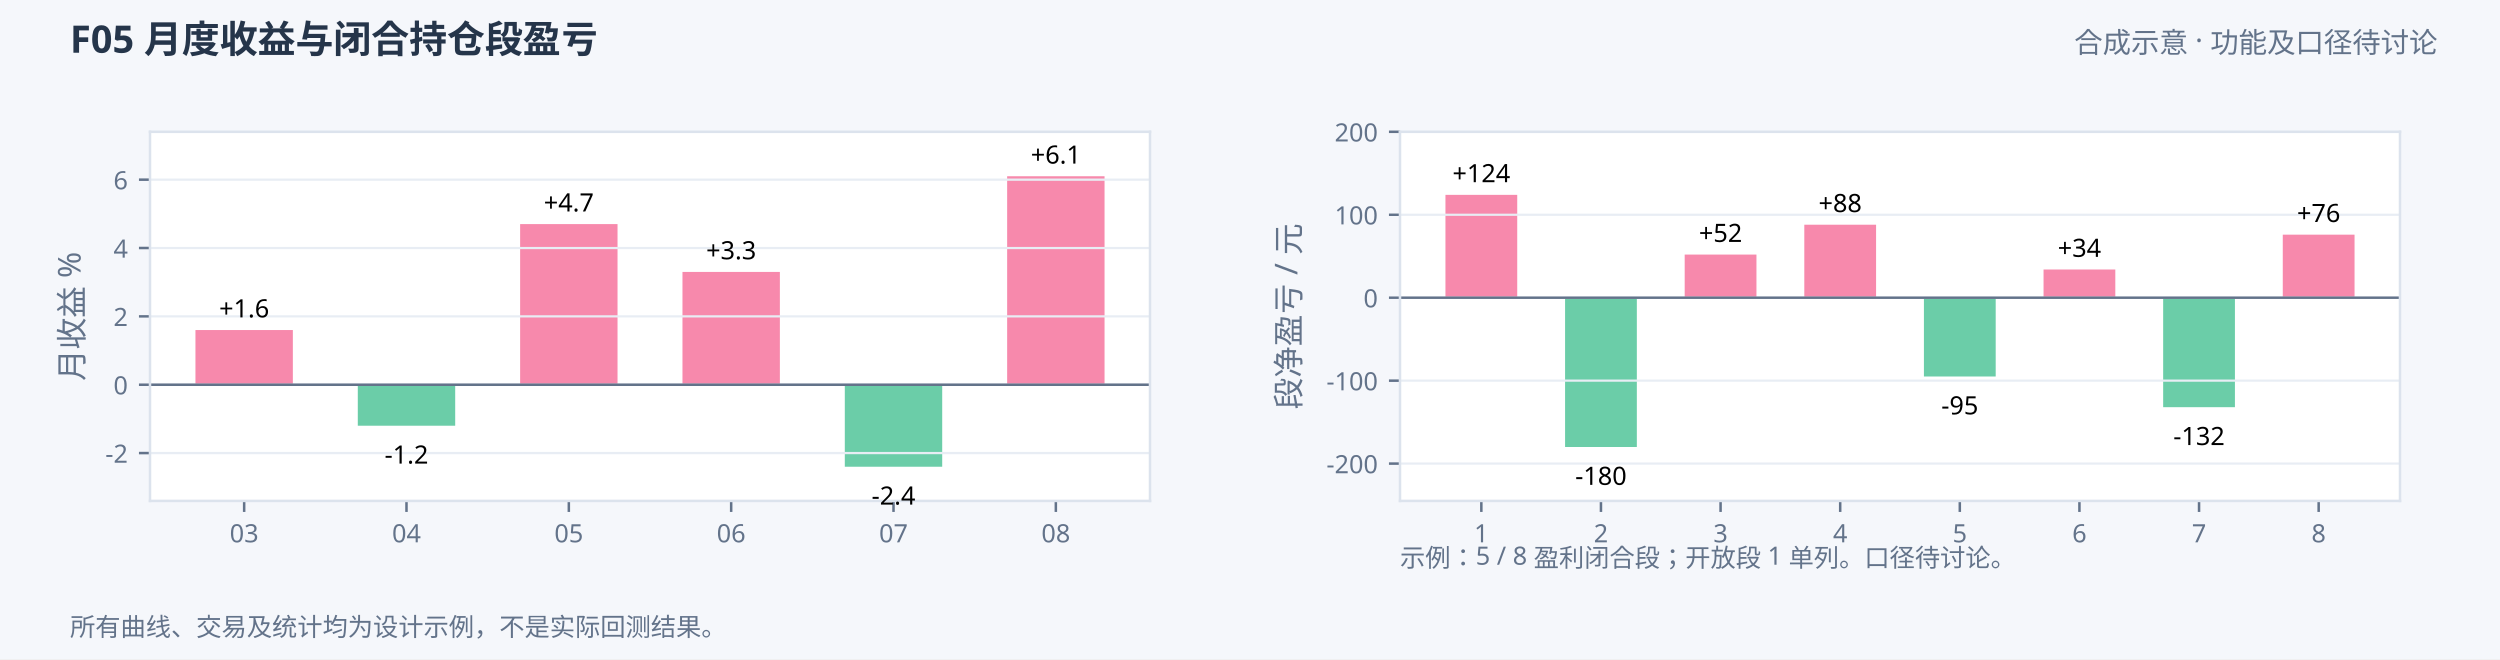
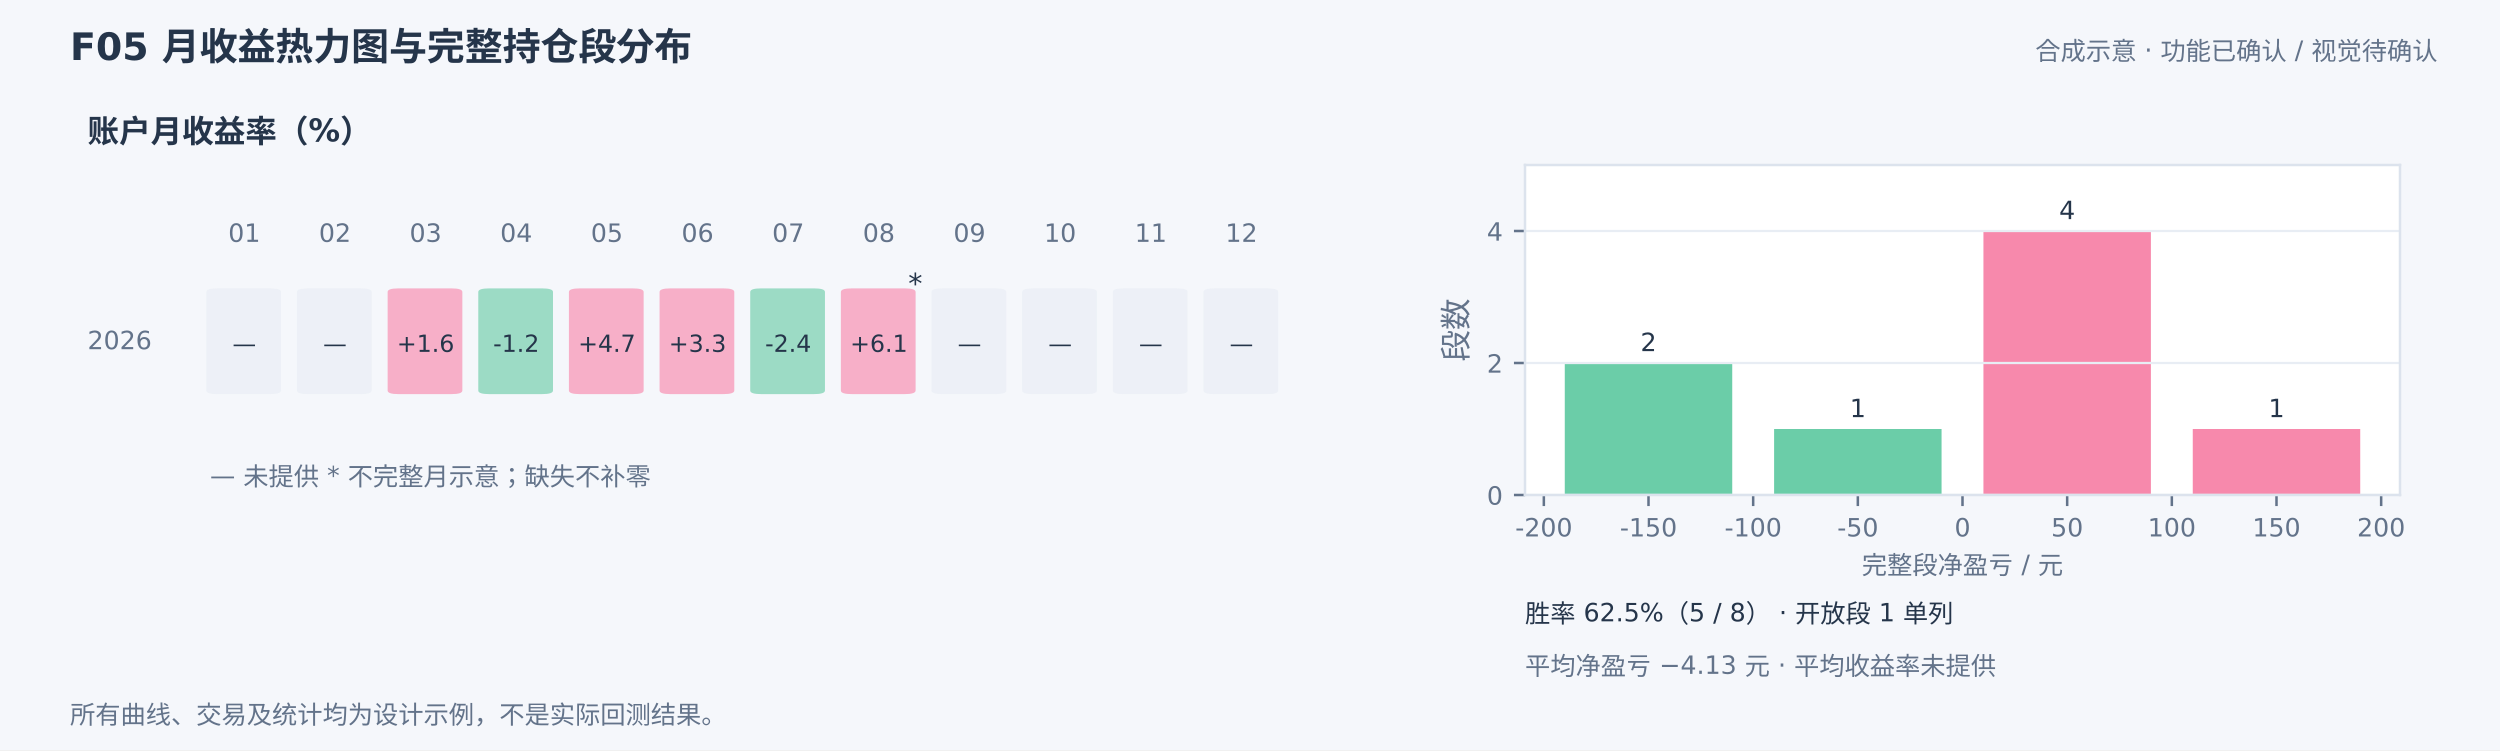
- <svg xmlns="http://www.w3.org/2000/svg" xmlns:xlink="http://www.w3.org/1999/xlink" width="792pt" height="208.8pt" viewBox="0 0 792 208.8" version="1.1">
+ <svg xmlns="http://www.w3.org/2000/svg" xmlns:xlink="http://www.w3.org/1999/xlink" width="792pt" height="237.6pt" viewBox="0 0 792 237.6" version="1.1">
  <defs>
    <style type="text/css">*{stroke-linejoin: round; stroke-linecap: butt}</style>
  </defs>
  <g id="figure_1">
    <g id="patch_1">
-       <path d="M 0 208.8 L 792 208.8 L 792 0 L 0 0 z " style="fill: #f5f7fb" />
+       <path d="M 0 237.6 L 792 237.6 L 792 0 L 0 0 z " style="fill: #f5f7fb" />
    </g>
    <g id="axes_1">
      <g id="patch_2">
-         <path d="M 47.52 158.688 L 364.32 158.688 L 364.32 41.76 L 47.52 41.76 z " style="fill: #ffffff" />
+         <path d="M 68.856 124.856 L 85.544 124.856 Q 89.037 124.856 89.037 123.723 L 89.037 92.493 Q 89.037 91.36 85.544 91.36 L 68.856 91.36 Q 65.364 91.36 65.364 92.493 L 65.364 123.723 Q 65.364 124.856 68.856 124.856 z " clip-path="url(#p4420b38d52)" style="fill: #e8edf4; opacity: 0.65" />
      </g>
      <g id="patch_3">
-         <path d="M 61.92 121.877 L 92.777 121.877 L 92.777 104.555 L 61.92 104.555 z " clip-path="url(#p25fe2ddda4)" style="fill: #f789ac" />
+         <path d="M 97.574 124.856 L 114.262 124.856 Q 117.755 124.856 117.755 123.723 L 117.755 92.493 Q 117.755 91.36 114.262 91.36 L 97.574 91.36 Q 94.082 91.36 94.082 92.493 L 94.082 123.723 Q 94.082 124.856 97.574 124.856 z " clip-path="url(#p4420b38d52)" style="fill: #e8edf4; opacity: 0.65" />
      </g>
      <g id="patch_4">
-         <path d="M 113.349 121.877 L 144.206 121.877 L 144.206 134.869 L 113.349 134.869 z " clip-path="url(#p25fe2ddda4)" style="fill: #6bcda8" />
+         <path d="M 126.292 124.856 L 142.98 124.856 Q 146.472 124.856 146.472 123.723 L 146.472 92.493 Q 146.472 91.36 142.98 91.36 L 126.292 91.36 Q 122.8 91.36 122.8 92.493 L 122.8 123.723 Q 122.8 124.856 126.292 124.856 z " clip-path="url(#p4420b38d52)" style="fill: #f789ac; opacity: 0.65" />
      </g>
      <g id="patch_5">
-         <path d="M 164.777 121.877 L 195.634 121.877 L 195.634 70.992 L 164.777 70.992 z " clip-path="url(#p25fe2ddda4)" style="fill: #f789ac" />
+         <path d="M 155.01 124.856 L 171.698 124.856 Q 175.19 124.856 175.19 123.723 L 175.19 92.493 Q 175.19 91.36 171.698 91.36 L 155.01 91.36 Q 151.518 91.36 151.518 92.493 L 151.518 123.723 Q 151.518 124.856 155.01 124.856 z " clip-path="url(#p4420b38d52)" style="fill: #6bcda8; opacity: 0.65" />
      </g>
      <g id="patch_6">
-         <path d="M 216.206 121.877 L 247.063 121.877 L 247.063 86.149 L 216.206 86.149 z " clip-path="url(#p25fe2ddda4)" style="fill: #f789ac" />
+         <path d="M 183.728 124.856 L 200.416 124.856 Q 203.908 124.856 203.908 123.723 L 203.908 92.493 Q 203.908 91.36 200.416 91.36 L 183.728 91.36 Q 180.235 91.36 180.235 92.493 L 180.235 123.723 Q 180.235 124.856 183.728 124.856 z " clip-path="url(#p4420b38d52)" style="fill: #f789ac; opacity: 0.65" />
      </g>
      <g id="patch_7">
-         <path d="M 267.634 121.877 L 298.491 121.877 L 298.491 147.861 L 267.634 147.861 z " clip-path="url(#p25fe2ddda4)" style="fill: #6bcda8" />
+         <path d="M 212.446 124.856 L 229.134 124.856 Q 232.626 124.856 232.626 123.723 L 232.626 92.493 Q 232.626 91.36 229.134 91.36 L 212.446 91.36 Q 208.953 91.36 208.953 92.493 L 208.953 123.723 Q 208.953 124.856 212.446 124.856 z " clip-path="url(#p4420b38d52)" style="fill: #f789ac; opacity: 0.65" />
      </g>
      <g id="patch_8">
-         <path d="M 319.063 121.877 L 349.92 121.877 L 349.92 55.835 L 319.063 55.835 z " clip-path="url(#p25fe2ddda4)" style="fill: #f789ac" />
+         <path d="M 241.164 124.856 L 257.851 124.856 Q 261.344 124.856 261.344 123.723 L 261.344 92.493 Q 261.344 91.36 257.851 91.36 L 241.164 91.36 Q 237.671 91.36 237.671 92.493 L 237.671 123.723 Q 237.671 124.856 241.164 124.856 z " clip-path="url(#p4420b38d52)" style="fill: #6bcda8; opacity: 0.65" />
+       </g>
+       <g id="patch_9">
+         <path d="M 269.882 124.856 L 286.569 124.856 Q 290.062 124.856 290.062 123.723 L 290.062 92.493 Q 290.062 91.36 286.569 91.36 L 269.882 91.36 Q 266.389 91.36 266.389 92.493 L 266.389 123.723 Q 266.389 124.856 269.882 124.856 z " clip-path="url(#p4420b38d52)" style="fill: #f789ac; opacity: 0.65" />
+       </g>
+       <g id="patch_10">
+         <path d="M 298.6 124.856 L 315.287 124.856 Q 318.78 124.856 318.78 123.723 L 318.78 92.493 Q 318.78 91.36 315.287 91.36 L 298.6 91.36 Q 295.107 91.36 295.107 92.493 L 295.107 123.723 Q 295.107 124.856 298.6 124.856 z " clip-path="url(#p4420b38d52)" style="fill: #e8edf4; opacity: 0.65" />
+       </g>
+       <g id="patch_11">
+         <path d="M 327.318 124.856 L 344.005 124.856 Q 347.498 124.856 347.498 123.723 L 347.498 92.493 Q 347.498 91.36 344.005 91.36 L 327.318 91.36 Q 323.825 91.36 323.825 92.493 L 323.825 123.723 Q 323.825 124.856 327.318 124.856 z " clip-path="url(#p4420b38d52)" style="fill: #e8edf4; opacity: 0.65" />
+       </g>
+       <g id="patch_12">
+         <path d="M 356.036 124.856 L 372.723 124.856 Q 376.216 124.856 376.216 123.723 L 376.216 92.493 Q 376.216 91.36 372.723 91.36 L 356.036 91.36 Q 352.543 91.36 352.543 92.493 L 352.543 123.723 Q 352.543 124.856 356.036 124.856 z " clip-path="url(#p4420b38d52)" style="fill: #e8edf4; opacity: 0.65" />
+       </g>
+       <g id="patch_13">
+         <path d="M 384.754 124.856 L 401.441 124.856 Q 404.934 124.856 404.934 123.723 L 404.934 92.493 Q 404.934 91.36 401.441 91.36 L 384.754 91.36 Q 381.261 91.36 381.261 92.493 L 381.261 123.723 Q 381.261 124.856 384.754 124.856 z " clip-path="url(#p4420b38d52)" style="fill: #e8edf4; opacity: 0.65" />
+       </g>
+       <g id="text_1">
+         <text style="fill: #25354a; font: 700 10px 'Hiragino Sans GB', 'DejaVu Sans'; text-anchor: start" x="27.72" y="45.144" transform="rotate(-0 27.72 45.144)">账户月收益率（%）</text>
+       </g>
+       <g id="text_2">
+         <text style="fill: #63738a; font: 8px 'Hiragino Sans GB', 'DejaVu Sans'; text-anchor: start" x="27.72" y="110.627" transform="rotate(-0 27.72 110.6266)">2026</text>
+       </g>
+       <g id="text_3">
+         <text style="fill: #63738a; font: 8px 'Hiragino Sans GB', 'DejaVu Sans'; text-anchor: middle" x="77.394" y="76.626" transform="rotate(-0 77.39424 76.626)">01</text>
+       </g>
+       <g id="text_4">
+         <text style="fill: #25354a; font: 7.5px 'Hiragino Sans GB', 'DejaVu Sans'; text-anchor: middle" x="77.394" y="111.474" transform="rotate(-0 77.39424 111.4743)">—</text>
+       </g>
+       <g id="text_5">
+         <text style="fill: #63738a; font: 8px 'Hiragino Sans GB', 'DejaVu Sans'; text-anchor: middle" x="106.112" y="76.626" transform="rotate(-0 106.1122 76.626)">02</text>
+       </g>
+       <g id="text_6">
+         <text style="fill: #25354a; font: 7.5px 'Hiragino Sans GB', 'DejaVu Sans'; text-anchor: middle" x="106.112" y="111.474" transform="rotate(-0 106.1122 111.4743)">—</text>
+       </g>
+       <g id="text_7">
+         <text style="fill: #63738a; font: 8px 'Hiragino Sans GB', 'DejaVu Sans'; text-anchor: middle" x="134.83" y="76.626" transform="rotate(-0 134.8301 76.626)">03</text>
+       </g>
+       <g id="text_8">
+         <text style="fill: #25354a; font: 7.5px 'Hiragino Sans GB', 'DejaVu Sans'; text-anchor: middle" x="134.83" y="111.474" transform="rotate(-0 134.8301 111.4743)">+1.6</text>
+       </g>
+       <g id="text_9">
+         <text style="fill: #63738a; font: 8px 'Hiragino Sans GB', 'DejaVu Sans'; text-anchor: middle" x="163.548" y="76.626" transform="rotate(-0 163.548 76.626)">04</text>
+       </g>
+       <g id="text_10">
+         <text style="fill: #25354a; font: 7.5px 'Hiragino Sans GB', 'DejaVu Sans'; text-anchor: middle" x="163.548" y="111.474" transform="rotate(-0 163.548 111.4743)">-1.2</text>
+       </g>
+       <g id="text_11">
+         <text style="fill: #63738a; font: 8px 'Hiragino Sans GB', 'DejaVu Sans'; text-anchor: middle" x="192.266" y="76.626" transform="rotate(-0 192.2659 76.626)">05</text>
+       </g>
+       <g id="text_12">
+         <text style="fill: #25354a; font: 7.5px 'Hiragino Sans GB', 'DejaVu Sans'; text-anchor: middle" x="192.266" y="111.474" transform="rotate(-0 192.2659 111.4743)">+4.7</text>
+       </g>
+       <g id="text_13">
+         <text style="fill: #63738a; font: 8px 'Hiragino Sans GB', 'DejaVu Sans'; text-anchor: middle" x="220.984" y="76.626" transform="rotate(-0 220.9838 76.626)">06</text>
+       </g>
+       <g id="text_14">
+         <text style="fill: #25354a; font: 7.5px 'Hiragino Sans GB', 'DejaVu Sans'; text-anchor: middle" x="220.984" y="111.474" transform="rotate(-0 220.9838 111.4743)">+3.3</text>
+       </g>
+       <g id="text_15">
+         <text style="fill: #63738a; font: 8px 'Hiragino Sans GB', 'DejaVu Sans'; text-anchor: middle" x="249.702" y="76.626" transform="rotate(-0 249.7018 76.626)">07</text>
+       </g>
+       <g id="text_16">
+         <text style="fill: #25354a; font: 7.5px 'Hiragino Sans GB', 'DejaVu Sans'; text-anchor: middle" x="249.702" y="111.474" transform="rotate(-0 249.7018 111.4743)">-2.4</text>
+       </g>
+       <g id="text_17">
+         <text style="fill: #63738a; font: 8px 'Hiragino Sans GB', 'DejaVu Sans'; text-anchor: middle" x="278.42" y="76.626" transform="rotate(-0 278.4197 76.626)">08</text>
+       </g>
+       <g id="text_18">
+         <text style="fill: #25354a; font: 7.5px 'Hiragino Sans GB', 'DejaVu Sans'; text-anchor: middle" x="278.42" y="111.474" transform="rotate(-0 278.4197 111.4743)">+6.1</text>
+       </g>
+       <g id="text_19">
+         <text style="fill: #25354a; font: 9px 'Hiragino Sans GB', 'DejaVu Sans'; text-anchor: start" x="287.734" y="92.997" transform="rotate(-0 287.7336 92.99664)">*</text>
+       </g>
+       <g id="text_20">
+         <text style="fill: #63738a; font: 8px 'Hiragino Sans GB', 'DejaVu Sans'; text-anchor: middle" x="307.138" y="76.626" transform="rotate(-0 307.1376 76.626)">09</text>
+       </g>
+       <g id="text_21">
+         <text style="fill: #25354a; font: 7.5px 'Hiragino Sans GB', 'DejaVu Sans'; text-anchor: middle" x="307.138" y="111.474" transform="rotate(-0 307.1376 111.4743)">—</text>
+       </g>
+       <g id="text_22">
+         <text style="fill: #63738a; font: 8px 'Hiragino Sans GB', 'DejaVu Sans'; text-anchor: middle" x="335.856" y="76.626" transform="rotate(-0 335.8555 76.626)">10</text>
+       </g>
+       <g id="text_23">
+         <text style="fill: #25354a; font: 7.5px 'Hiragino Sans GB', 'DejaVu Sans'; text-anchor: middle" x="335.856" y="111.474" transform="rotate(-0 335.8555 111.4743)">—</text>
+       </g>
+       <g id="text_24">
+         <text style="fill: #63738a; font: 8px 'Hiragino Sans GB', 'DejaVu Sans'; text-anchor: middle" x="364.573" y="76.626" transform="rotate(-0 364.5734 76.626)">11</text>
+       </g>
+       <g id="text_25">
+         <text style="fill: #25354a; font: 7.5px 'Hiragino Sans GB', 'DejaVu Sans'; text-anchor: middle" x="364.573" y="111.474" transform="rotate(-0 364.5734 111.4743)">—</text>
+       </g>
+       <g id="text_26">
+         <text style="fill: #63738a; font: 8px 'Hiragino Sans GB', 'DejaVu Sans'; text-anchor: middle" x="393.291" y="76.626" transform="rotate(-0 393.2914 76.626)">12</text>
+       </g>
+       <g id="text_27">
+         <text style="fill: #25354a; font: 7.5px 'Hiragino Sans GB', 'DejaVu Sans'; text-anchor: middle" x="393.291" y="111.474" transform="rotate(-0 393.2914 111.4743)">—</text>
+       </g>
+       <g id="text_28">
+         <text style="fill: #63738a; font: 8px 'Hiragino Sans GB', 'DejaVu Sans'; text-anchor: start" x="66.528" y="153.442" transform="rotate(-0 66.528 153.4421)">— 未提供    * 不完整月示意；缺失不补零</text>
+       </g>
+     </g>
+     <g id="axes_2">
+       <g id="patch_14">
+         <path d="M 483.12 156.816 L 760.32 156.816 L 760.32 52.272 L 483.12 52.272 z " style="fill: #ffffff" />
+       </g>
+       <g id="patch_15">
+         <path d="M 495.72 156.816 L 548.773 156.816 L 548.773 114.998 L 495.72 114.998 z " clip-path="url(#p32020498aa)" style="fill: #6bcda8" />
+       </g>
+       <g id="patch_16">
+         <path d="M 562.036 156.816 L 615.088 156.816 L 615.088 135.907 L 562.036 135.907 z " clip-path="url(#p32020498aa)" style="fill: #6bcda8" />
+       </g>
+       <g id="patch_17">
+         <path d="M 628.352 156.816 L 681.404 156.816 L 681.404 73.181 L 628.352 73.181 z " clip-path="url(#p32020498aa)" style="fill: #f789ac" />
+       </g>
+       <g id="patch_18">
+         <path d="M 694.667 156.816 L 747.72 156.816 L 747.72 135.907 L 694.667 135.907 z " clip-path="url(#p32020498aa)" style="fill: #f789ac" />
      </g>
      <g id="matplotlib.axis_1">
        <g id="xtick_1">
          <g id="line2d_1">
            <defs>
              <path id="m7c6a9f38b0" d="M 0 0 L 0 3.5 " style="stroke: #63738a; stroke-width: 0.8" />
            </defs>
            <g>
-               <use xlink:href="#m7c6a9f38b0" x="77.349" y="158.688" style="fill: #63738a; stroke: #63738a; stroke-width: 0.8" />
-             </g>
-           </g>
-           <g id="text_1">
-             <text style="font-size: 8px; font-family: 'Hiragino Sans GB'; text-anchor: middle; fill: #63738a" x="77.349" y="171.815" transform="rotate(-0 77.34857 171.8155)">03</text>
+               <use xlink:href="#m7c6a9f38b0" x="489.088" y="156.816" style="fill: #63738a; stroke: #63738a; stroke-width: 0.8" />
+             </g>
+           </g>
+           <g id="text_29">
+             <text style="fill: #63738a; font: 8px 'Hiragino Sans GB', 'DejaVu Sans'; text-anchor: middle" x="489.088" y="169.944" transform="rotate(-0 489.0884 169.9435)">-200</text>
          </g>
        </g>
        <g id="xtick_2">
          <g id="line2d_2">
            <g>
-               <use xlink:href="#m7c6a9f38b0" x="128.777" y="158.688" style="fill: #63738a; stroke: #63738a; stroke-width: 0.8" />
-             </g>
-           </g>
-           <g id="text_2">
-             <text style="font-size: 8px; font-family: 'Hiragino Sans GB'; text-anchor: middle; fill: #63738a" x="128.777" y="171.815" transform="rotate(-0 128.7771 171.8155)">04</text>
+               <use xlink:href="#m7c6a9f38b0" x="522.246" y="156.816" style="fill: #63738a; stroke: #63738a; stroke-width: 0.8" />
+             </g>
+           </g>
+           <g id="text_30">
+             <text style="fill: #63738a; font: 8px 'Hiragino Sans GB', 'DejaVu Sans'; text-anchor: middle" x="522.246" y="169.944" transform="rotate(-0 522.2463 169.9435)">-150</text>
          </g>
        </g>
        <g id="xtick_3">
          <g id="line2d_3">
            <g>
-               <use xlink:href="#m7c6a9f38b0" x="180.206" y="158.688" style="fill: #63738a; stroke: #63738a; stroke-width: 0.8" />
-             </g>
-           </g>
-           <g id="text_3">
-             <text style="font-size: 8px; font-family: 'Hiragino Sans GB'; text-anchor: middle; fill: #63738a" x="180.206" y="171.815" transform="rotate(-0 180.2057 171.8155)">05</text>
+               <use xlink:href="#m7c6a9f38b0" x="555.404" y="156.816" style="fill: #63738a; stroke: #63738a; stroke-width: 0.8" />
+             </g>
+           </g>
+           <g id="text_31">
+             <text style="fill: #63738a; font: 8px 'Hiragino Sans GB', 'DejaVu Sans'; text-anchor: middle" x="555.404" y="169.944" transform="rotate(-0 555.4042 169.9435)">-100</text>
          </g>
        </g>
        <g id="xtick_4">
          <g id="line2d_4">
            <g>
-               <use xlink:href="#m7c6a9f38b0" x="231.634" y="158.688" style="fill: #63738a; stroke: #63738a; stroke-width: 0.8" />
-             </g>
-           </g>
-           <g id="text_4">
-             <text style="font-size: 8px; font-family: 'Hiragino Sans GB'; text-anchor: middle; fill: #63738a" x="231.634" y="171.815" transform="rotate(-0 231.6343 171.8155)">06</text>
+               <use xlink:href="#m7c6a9f38b0" x="588.562" y="156.816" style="fill: #63738a; stroke: #63738a; stroke-width: 0.8" />
+             </g>
+           </g>
+           <g id="text_32">
+             <text style="fill: #63738a; font: 8px 'Hiragino Sans GB', 'DejaVu Sans'; text-anchor: middle" x="588.562" y="169.944" transform="rotate(-0 588.5621 169.9435)">-50</text>
          </g>
        </g>
        <g id="xtick_5">
          <g id="line2d_5">
            <g>
-               <use xlink:href="#m7c6a9f38b0" x="283.063" y="158.688" style="fill: #63738a; stroke: #63738a; stroke-width: 0.8" />
-             </g>
-           </g>
-           <g id="text_5">
-             <text style="font-size: 8px; font-family: 'Hiragino Sans GB'; text-anchor: middle; fill: #63738a" x="283.063" y="171.815" transform="rotate(-0 283.0629 171.8155)">07</text>
+               <use xlink:href="#m7c6a9f38b0" x="621.72" y="156.816" style="fill: #63738a; stroke: #63738a; stroke-width: 0.8" />
+             </g>
+           </g>
+           <g id="text_33">
+             <text style="fill: #63738a; font: 8px 'Hiragino Sans GB', 'DejaVu Sans'; text-anchor: middle" x="621.72" y="169.944" transform="rotate(-0 621.72 169.9435)">0</text>
          </g>
        </g>
        <g id="xtick_6">
          <g id="line2d_6">
            <g>
-               <use xlink:href="#m7c6a9f38b0" x="334.491" y="158.688" style="fill: #63738a; stroke: #63738a; stroke-width: 0.8" />
-             </g>
-           </g>
-           <g id="text_6">
-             <text style="font-size: 8px; font-family: 'Hiragino Sans GB'; text-anchor: middle; fill: #63738a" x="334.491" y="171.815" transform="rotate(-0 334.4914 171.8155)">08</text>
-           </g>
+               <use xlink:href="#m7c6a9f38b0" x="654.878" y="156.816" style="fill: #63738a; stroke: #63738a; stroke-width: 0.8" />
+             </g>
+           </g>
+           <g id="text_34">
+             <text style="fill: #63738a; font: 8px 'Hiragino Sans GB', 'DejaVu Sans'; text-anchor: middle" x="654.878" y="169.944" transform="rotate(-0 654.8779 169.9435)">50</text>
+           </g>
+         </g>
+         <g id="xtick_7">
+           <g id="line2d_7">
+             <g>
+               <use xlink:href="#m7c6a9f38b0" x="688.036" y="156.816" style="fill: #63738a; stroke: #63738a; stroke-width: 0.8" />
+             </g>
+           </g>
+           <g id="text_35">
+             <text style="fill: #63738a; font: 8px 'Hiragino Sans GB', 'DejaVu Sans'; text-anchor: middle" x="688.036" y="169.944" transform="rotate(-0 688.0358 169.9435)">100</text>
+           </g>
+         </g>
+         <g id="xtick_8">
+           <g id="line2d_8">
+             <g>
+               <use xlink:href="#m7c6a9f38b0" x="721.194" y="156.816" style="fill: #63738a; stroke: #63738a; stroke-width: 0.8" />
+             </g>
+           </g>
+           <g id="text_36">
+             <text style="fill: #63738a; font: 8px 'Hiragino Sans GB', 'DejaVu Sans'; text-anchor: middle" x="721.194" y="169.944" transform="rotate(-0 721.1937 169.9435)">150</text>
+           </g>
+         </g>
+         <g id="xtick_9">
+           <g id="line2d_9">
+             <g>
+               <use xlink:href="#m7c6a9f38b0" x="754.352" y="156.816" style="fill: #63738a; stroke: #63738a; stroke-width: 0.8" />
+             </g>
+           </g>
+           <g id="text_37">
+             <text style="fill: #63738a; font: 8px 'Hiragino Sans GB', 'DejaVu Sans'; text-anchor: middle" x="754.352" y="169.944" transform="rotate(-0 754.3516 169.9435)">200</text>
+           </g>
+         </g>
+         <g id="text_38">
+           <text style="fill: #63738a; font: 8px 'Hiragino Sans GB', 'DejaVu Sans'; text-anchor: middle" x="621.72" y="181.88" transform="rotate(-0 621.72 181.8798)">完整段净盈亏 / 元</text>
        </g>
      </g>
      <g id="matplotlib.axis_2">
        <g id="ytick_1">
-           <g id="line2d_7">
-             <path d="M 47.52 143.531 L 364.32 143.531 " clip-path="url(#p25fe2ddda4)" style="fill: none; stroke: #e8edf4; stroke-width: 0.7; stroke-linecap: square" />
-           </g>
-           <g id="line2d_8">
+           <g id="line2d_10">
+             <path d="M 483.12 156.816 L 760.32 156.816 " clip-path="url(#p32020498aa)" style="fill: none; stroke: #e8edf4; stroke-width: 0.7; stroke-linecap: square" />
+           </g>
+           <g id="line2d_11">
            <defs>
              <path id="m6fc5b02173" d="M 0 0 L -3.5 0 " style="stroke: #63738a; stroke-width: 0.8" />
            </defs>
            <g>
-               <use xlink:href="#m6fc5b02173" x="47.52" y="143.531" style="fill: #63738a; stroke: #63738a; stroke-width: 0.8" />
-             </g>
-           </g>
-           <g id="text_7">
-             <text style="font-size: 8px; font-family: 'Hiragino Sans GB'; text-anchor: end; fill: #63738a" x="40.52" y="146.594" transform="rotate(-0 40.52 146.5944)">-2</text>
+               <use xlink:href="#m6fc5b02173" x="483.12" y="156.816" style="fill: #63738a; stroke: #63738a; stroke-width: 0.8" />
+             </g>
+           </g>
+           <g id="text_39">
+             <text style="fill: #63738a; font: 8px 'Hiragino Sans GB', 'DejaVu Sans'; text-anchor: end" x="476.12" y="159.88" transform="rotate(-0 476.12 159.8798)">0</text>
          </g>
        </g>
        <g id="ytick_2">
-           <g id="line2d_9">
-             <path d="M 47.52 121.877 L 364.32 121.877 " clip-path="url(#p25fe2ddda4)" style="fill: none; stroke: #e8edf4; stroke-width: 0.7; stroke-linecap: square" />
-           </g>
-           <g id="line2d_10">
-             <g>
-               <use xlink:href="#m6fc5b02173" x="47.52" y="121.877" style="fill: #63738a; stroke: #63738a; stroke-width: 0.8" />
-             </g>
-           </g>
-           <g id="text_8">
-             <text style="font-size: 8px; font-family: 'Hiragino Sans GB'; text-anchor: end; fill: #63738a" x="40.52" y="124.941" transform="rotate(-0 40.52 124.9411)">0</text>
+           <g id="line2d_12">
+             <path d="M 483.12 114.998 L 760.32 114.998 " clip-path="url(#p32020498aa)" style="fill: none; stroke: #e8edf4; stroke-width: 0.7; stroke-linecap: square" />
+           </g>
+           <g id="line2d_13">
+             <g>
+               <use xlink:href="#m6fc5b02173" x="483.12" y="114.998" style="fill: #63738a; stroke: #63738a; stroke-width: 0.8" />
+             </g>
+           </g>
+           <g id="text_40">
+             <text style="fill: #63738a; font: 8px 'Hiragino Sans GB', 'DejaVu Sans'; text-anchor: end" x="476.12" y="118.062" transform="rotate(-0 476.12 118.0622)">2</text>
          </g>
        </g>
        <g id="ytick_3">
-           <g id="line2d_11">
-             <path d="M 47.52 100.224 L 364.32 100.224 " clip-path="url(#p25fe2ddda4)" style="fill: none; stroke: #e8edf4; stroke-width: 0.7; stroke-linecap: square" />
-           </g>
-           <g id="line2d_12">
-             <g>
-               <use xlink:href="#m6fc5b02173" x="47.52" y="100.224" style="fill: #63738a; stroke: #63738a; stroke-width: 0.8" />
-             </g>
-           </g>
-           <g id="text_9">
-             <text style="font-size: 8px; font-family: 'Hiragino Sans GB'; text-anchor: end; fill: #63738a" x="40.52" y="103.288" transform="rotate(-0 40.52 103.2878)">2</text>
-           </g>
-         </g>
-         <g id="ytick_4">
-           <g id="line2d_13">
-             <path d="M 47.52 78.571 L 364.32 78.571 " clip-path="url(#p25fe2ddda4)" style="fill: none; stroke: #e8edf4; stroke-width: 0.7; stroke-linecap: square" />
-           </g>
          <g id="line2d_14">
-             <g>
-               <use xlink:href="#m6fc5b02173" x="47.52" y="78.571" style="fill: #63738a; stroke: #63738a; stroke-width: 0.8" />
-             </g>
-           </g>
-           <g id="text_10">
-             <text style="font-size: 8px; font-family: 'Hiragino Sans GB'; text-anchor: end; fill: #63738a" x="40.52" y="81.634" transform="rotate(-0 40.52 81.63442)">4</text>
-           </g>
-         </g>
-         <g id="ytick_5">
+             <path d="M 483.12 73.181 L 760.32 73.181 " clip-path="url(#p32020498aa)" style="fill: none; stroke: #e8edf4; stroke-width: 0.7; stroke-linecap: square" />
+           </g>
          <g id="line2d_15">
-             <path d="M 47.52 56.917 L 364.32 56.917 " clip-path="url(#p25fe2ddda4)" style="fill: none; stroke: #e8edf4; stroke-width: 0.7; stroke-linecap: square" />
-           </g>
-           <g id="line2d_16">
-             <g>
-               <use xlink:href="#m6fc5b02173" x="47.52" y="56.917" style="fill: #63738a; stroke: #63738a; stroke-width: 0.8" />
-             </g>
-           </g>
-           <g id="text_11">
-             <text style="font-size: 8px; font-family: 'Hiragino Sans GB'; text-anchor: end; fill: #63738a" x="40.52" y="59.981" transform="rotate(-0 40.52 59.98108)">6</text>
-           </g>
-         </g>
-         <g id="text_12">
-           <text style="font-size: 10px; font-family: 'Hiragino Sans GB'; text-anchor: middle; fill: #63738a" x="26.359" y="100.224" transform="rotate(-90 26.35938 100.224)">月收益 %</text>
-         </g>
-       </g>
-       <g id="line2d_17">
-         <path d="M 47.52 121.877 L 364.32 121.877 " clip-path="url(#p25fe2ddda4)" style="fill: none; stroke: #63738a; stroke-width: 0.8; stroke-linecap: square" />
-       </g>
-       <g id="patch_9">
-         <path d="M 47.52 158.688 L 47.52 41.76 " style="fill: none; stroke: #dce3ed; stroke-width: 0.8; stroke-linejoin: miter; stroke-linecap: square" />
-       </g>
-       <g id="patch_10">
-         <path d="M 364.32 158.688 L 364.32 41.76 " style="fill: none; stroke: #dce3ed; stroke-width: 0.8; stroke-linejoin: miter; stroke-linecap: square" />
-       </g>
-       <g id="patch_11">
-         <path d="M 47.52 158.688 L 364.32 158.688 " style="fill: none; stroke: #dce3ed; stroke-width: 0.8; stroke-linejoin: miter; stroke-linecap: square" />
-       </g>
-       <g id="patch_12">
-         <path d="M 47.52 41.76 L 364.32 41.76 " style="fill: none; stroke: #dce3ed; stroke-width: 0.8; stroke-linejoin: miter; stroke-linecap: square" />
-       </g>
-       <g id="text_13">
-         <text style="font-size: 8px; font-family: 'Hiragino Sans GB'; text-anchor: middle" x="77.349" y="100.555" transform="rotate(-0 77.34857 100.5547)">+1.6</text>
-       </g>
-       <g id="text_14">
-         <text style="font-size: 8px; font-family: 'Hiragino Sans GB'; text-anchor: middle" x="128.777" y="146.869" transform="rotate(-0 128.7771 146.8693)">-1.2</text>
-       </g>
-       <g id="text_15">
-         <text style="font-size: 8px; font-family: 'Hiragino Sans GB'; text-anchor: middle" x="180.206" y="66.992" transform="rotate(-0 180.2057 66.992)">+4.7</text>
-       </g>
-       <g id="text_16">
-         <text style="font-size: 8px; font-family: 'Hiragino Sans GB'; text-anchor: middle" x="231.634" y="82.149" transform="rotate(-0 231.6343 82.14933)">+3.3</text>
-       </g>
-       <g id="text_17">
-         <text style="font-size: 8px; font-family: 'Hiragino Sans GB'; text-anchor: middle" x="283.063" y="159.861" transform="rotate(-0 283.0629 159.8613)">-2.4</text>
-       </g>
-       <g id="text_18">
-         <text style="font-size: 8px; font-family: 'Hiragino Sans GB'; text-anchor: middle" x="334.491" y="51.835" transform="rotate(-0 334.4914 51.83467)">+6.1</text>
-       </g>
-     </g>
-     <g id="axes_2">
-       <g id="patch_13">
-         <path d="M 443.52 158.688 L 760.32 158.688 L 760.32 41.76 L 443.52 41.76 z " style="fill: #ffffff" />
-       </g>
-       <g id="patch_14">
-         <path d="M 457.92 94.312 L 480.657 94.312 L 480.657 61.73 L 457.92 61.73 z " clip-path="url(#pc62be15575)" style="fill: #f789ac" />
-       </g>
-       <g id="patch_15">
-         <path d="M 495.815 94.312 L 518.552 94.312 L 518.552 141.609 L 495.815 141.609 z " clip-path="url(#pc62be15575)" style="fill: #6bcda8" />
-       </g>
-       <g id="patch_16">
-         <path d="M 533.709 94.312 L 556.446 94.312 L 556.446 80.648 L 533.709 80.648 z " clip-path="url(#pc62be15575)" style="fill: #f789ac" />
-       </g>
-       <g id="patch_17">
-         <path d="M 571.604 94.312 L 594.341 94.312 L 594.341 71.189 L 571.604 71.189 z " clip-path="url(#pc62be15575)" style="fill: #f789ac" />
-       </g>
-       <g id="patch_18">
-         <path d="M 609.499 94.312 L 632.236 94.312 L 632.236 119.274 L 609.499 119.274 z " clip-path="url(#pc62be15575)" style="fill: #6bcda8" />
+             <g>
+               <use xlink:href="#m6fc5b02173" x="483.12" y="73.181" style="fill: #63738a; stroke: #63738a; stroke-width: 0.8" />
+             </g>
+           </g>
+           <g id="text_41">
+             <text style="fill: #63738a; font: 8px 'Hiragino Sans GB', 'DejaVu Sans'; text-anchor: end" x="476.12" y="76.245" transform="rotate(-0 476.12 76.24455)">4</text>
+           </g>
+         </g>
+         <g id="text_42">
+           <text style="fill: #63738a; font: 10px 'Hiragino Sans GB', 'DejaVu Sans'; text-anchor: middle" x="464.792" y="104.544" transform="rotate(-90 464.7919 104.544)">段数</text>
+         </g>
      </g>
      <g id="patch_19">
-         <path d="M 647.394 94.312 L 670.131 94.312 L 670.131 85.378 L 647.394 85.378 z " clip-path="url(#pc62be15575)" style="fill: #f789ac" />
+         <path d="M 483.12 156.816 L 483.12 52.272 " style="fill: none; stroke: #dce3ed; stroke-width: 0.8; stroke-linejoin: miter; stroke-linecap: square" />
      </g>
      <g id="patch_20">
-         <path d="M 685.288 94.312 L 708.025 94.312 L 708.025 128.996 L 685.288 128.996 z " clip-path="url(#pc62be15575)" style="fill: #6bcda8" />
+         <path d="M 760.32 156.816 L 760.32 52.272 " style="fill: none; stroke: #dce3ed; stroke-width: 0.8; stroke-linejoin: miter; stroke-linecap: square" />
      </g>
      <g id="patch_21">
-         <path d="M 723.183 94.312 L 745.92 94.312 L 745.92 74.342 L 723.183 74.342 z " clip-path="url(#pc62be15575)" style="fill: #f789ac" />
-       </g>
-       <g id="matplotlib.axis_3">
-         <g id="xtick_7">
-           <g id="line2d_18">
-             <g>
-               <use xlink:href="#m7c6a9f38b0" x="469.288" y="158.688" style="fill: #63738a; stroke: #63738a; stroke-width: 0.8" />
-             </g>
-           </g>
-           <g id="text_19">
-             <text style="font-size: 8px; font-family: 'Hiragino Sans GB'; text-anchor: middle; fill: #63738a" x="469.288" y="171.815" transform="rotate(-0 469.2884 171.8155)">1</text>
-           </g>
-         </g>
-         <g id="xtick_8">
-           <g id="line2d_19">
-             <g>
-               <use xlink:href="#m7c6a9f38b0" x="507.183" y="158.688" style="fill: #63738a; stroke: #63738a; stroke-width: 0.8" />
-             </g>
-           </g>
-           <g id="text_20">
-             <text style="font-size: 8px; font-family: 'Hiragino Sans GB'; text-anchor: middle; fill: #63738a" x="507.183" y="171.815" transform="rotate(-0 507.1832 171.8155)">2</text>
-           </g>
-         </g>
-         <g id="xtick_9">
-           <g id="line2d_20">
-             <g>
-               <use xlink:href="#m7c6a9f38b0" x="545.078" y="158.688" style="fill: #63738a; stroke: #63738a; stroke-width: 0.8" />
-             </g>
-           </g>
-           <g id="text_21">
-             <text style="font-size: 8px; font-family: 'Hiragino Sans GB'; text-anchor: middle; fill: #63738a" x="545.078" y="171.815" transform="rotate(-0 545.0779 171.8155)">3</text>
-           </g>
-         </g>
-         <g id="xtick_10">
-           <g id="line2d_21">
-             <g>
-               <use xlink:href="#m7c6a9f38b0" x="582.973" y="158.688" style="fill: #63738a; stroke: #63738a; stroke-width: 0.8" />
-             </g>
-           </g>
-           <g id="text_22">
-             <text style="font-size: 8px; font-family: 'Hiragino Sans GB'; text-anchor: middle; fill: #63738a" x="582.973" y="171.815" transform="rotate(-0 582.9726 171.8155)">4</text>
-           </g>
-         </g>
-         <g id="xtick_11">
-           <g id="line2d_22">
-             <g>
-               <use xlink:href="#m7c6a9f38b0" x="620.867" y="158.688" style="fill: #63738a; stroke: #63738a; stroke-width: 0.8" />
-             </g>
-           </g>
-           <g id="text_23">
-             <text style="font-size: 8px; font-family: 'Hiragino Sans GB'; text-anchor: middle; fill: #63738a" x="620.867" y="171.815" transform="rotate(-0 620.8674 171.8155)">5</text>
-           </g>
-         </g>
-         <g id="xtick_12">
-           <g id="line2d_23">
-             <g>
-               <use xlink:href="#m7c6a9f38b0" x="658.762" y="158.688" style="fill: #63738a; stroke: #63738a; stroke-width: 0.8" />
-             </g>
-           </g>
-           <g id="text_24">
-             <text style="font-size: 8px; font-family: 'Hiragino Sans GB'; text-anchor: middle; fill: #63738a" x="658.762" y="171.815" transform="rotate(-0 658.7621 171.8155)">6</text>
-           </g>
-         </g>
-         <g id="xtick_13">
-           <g id="line2d_24">
-             <g>
-               <use xlink:href="#m7c6a9f38b0" x="696.657" y="158.688" style="fill: #63738a; stroke: #63738a; stroke-width: 0.8" />
-             </g>
-           </g>
-           <g id="text_25">
-             <text style="font-size: 8px; font-family: 'Hiragino Sans GB'; text-anchor: middle; fill: #63738a" x="696.657" y="171.815" transform="rotate(-0 696.6568 171.8155)">7</text>
-           </g>
-         </g>
-         <g id="xtick_14">
-           <g id="line2d_25">
-             <g>
-               <use xlink:href="#m7c6a9f38b0" x="734.552" y="158.688" style="fill: #63738a; stroke: #63738a; stroke-width: 0.8" />
-             </g>
-           </g>
-           <g id="text_26">
-             <text style="font-size: 8px; font-family: 'Hiragino Sans GB'; text-anchor: middle; fill: #63738a" x="734.552" y="171.815" transform="rotate(-0 734.5516 171.8155)">8</text>
-           </g>
-         </g>
-       </g>
-       <g id="matplotlib.axis_4">
-         <g id="ytick_6">
-           <g id="line2d_26">
-             <path d="M 443.52 146.864 L 760.32 146.864 " clip-path="url(#pc62be15575)" style="fill: none; stroke: #e8edf4; stroke-width: 0.7; stroke-linecap: square" />
-           </g>
-           <g id="line2d_27">
-             <g>
-               <use xlink:href="#m6fc5b02173" x="443.52" y="146.864" style="fill: #63738a; stroke: #63738a; stroke-width: 0.8" />
-             </g>
-           </g>
-           <g id="text_27">
-             <text style="font-size: 8px; font-family: 'Hiragino Sans GB'; text-anchor: end; fill: #63738a" x="436.52" y="149.928" transform="rotate(-0 436.52 149.9276)">-200</text>
-           </g>
-         </g>
-         <g id="ytick_7">
-           <g id="line2d_28">
-             <path d="M 443.52 120.588 L 760.32 120.588 " clip-path="url(#pc62be15575)" style="fill: none; stroke: #e8edf4; stroke-width: 0.7; stroke-linecap: square" />
-           </g>
-           <g id="line2d_29">
-             <g>
-               <use xlink:href="#m6fc5b02173" x="443.52" y="120.588" style="fill: #63738a; stroke: #63738a; stroke-width: 0.8" />
-             </g>
-           </g>
-           <g id="text_28">
-             <text style="font-size: 8px; font-family: 'Hiragino Sans GB'; text-anchor: end; fill: #63738a" x="436.52" y="123.652" transform="rotate(-0 436.52 123.6516)">-100</text>
-           </g>
-         </g>
-         <g id="ytick_8">
-           <g id="line2d_30">
-             <path d="M 443.52 94.312 L 760.32 94.312 " clip-path="url(#pc62be15575)" style="fill: none; stroke: #e8edf4; stroke-width: 0.7; stroke-linecap: square" />
-           </g>
-           <g id="line2d_31">
-             <g>
-               <use xlink:href="#m6fc5b02173" x="443.52" y="94.312" style="fill: #63738a; stroke: #63738a; stroke-width: 0.8" />
-             </g>
-           </g>
-           <g id="text_29">
-             <text style="font-size: 8px; font-family: 'Hiragino Sans GB'; text-anchor: end; fill: #63738a" x="436.52" y="97.376" transform="rotate(-0 436.52 97.37566)">0</text>
-           </g>
-         </g>
-         <g id="ytick_9">
-           <g id="line2d_32">
-             <path d="M 443.52 68.036 L 760.32 68.036 " clip-path="url(#pc62be15575)" style="fill: none; stroke: #e8edf4; stroke-width: 0.7; stroke-linecap: square" />
-           </g>
-           <g id="line2d_33">
-             <g>
-               <use xlink:href="#m6fc5b02173" x="443.52" y="68.036" style="fill: #63738a; stroke: #63738a; stroke-width: 0.8" />
-             </g>
-           </g>
-           <g id="text_30">
-             <text style="font-size: 8px; font-family: 'Hiragino Sans GB'; text-anchor: end; fill: #63738a" x="436.52" y="71.1" transform="rotate(-0 436.52 71.09971)">100</text>
-           </g>
-         </g>
-         <g id="ytick_10">
-           <g id="line2d_34">
-             <path d="M 443.52 41.76 L 760.32 41.76 " clip-path="url(#pc62be15575)" style="fill: none; stroke: #e8edf4; stroke-width: 0.7; stroke-linecap: square" />
-           </g>
-           <g id="line2d_35">
-             <g>
-               <use xlink:href="#m6fc5b02173" x="443.52" y="41.76" style="fill: #63738a; stroke: #63738a; stroke-width: 0.8" />
-             </g>
-           </g>
-           <g id="text_31">
-             <text style="font-size: 8px; font-family: 'Hiragino Sans GB'; text-anchor: end; fill: #63738a" x="436.52" y="44.824" transform="rotate(-0 436.52 44.82375)">200</text>
-           </g>
-         </g>
-         <g id="text_32">
-           <text style="font-size: 10px; font-family: 'Hiragino Sans GB'; text-anchor: middle; fill: #63738a" x="411.847" y="100.224" transform="rotate(-90 411.8469 100.224)">段净盈亏 / 元</text>
-         </g>
-       </g>
-       <g id="line2d_36">
-         <path d="M 443.52 94.312 L 760.32 94.312 " clip-path="url(#pc62be15575)" style="fill: none; stroke: #63738a; stroke-width: 0.8; stroke-linecap: square" />
+         <path d="M 483.12 156.816 L 760.32 156.816 " style="fill: none; stroke: #dce3ed; stroke-width: 0.8; stroke-linejoin: miter; stroke-linecap: square" />
      </g>
      <g id="patch_22">
-         <path d="M 443.52 158.688 L 443.52 41.76 " style="fill: none; stroke: #dce3ed; stroke-width: 0.8; stroke-linejoin: miter; stroke-linecap: square" />
-       </g>
-       <g id="patch_23">
-         <path d="M 760.32 158.688 L 760.32 41.76 " style="fill: none; stroke: #dce3ed; stroke-width: 0.8; stroke-linejoin: miter; stroke-linecap: square" />
-       </g>
-       <g id="patch_24">
-         <path d="M 443.52 158.688 L 760.32 158.688 " style="fill: none; stroke: #dce3ed; stroke-width: 0.8; stroke-linejoin: miter; stroke-linecap: square" />
-       </g>
-       <g id="patch_25">
-         <path d="M 443.52 41.76 L 760.32 41.76 " style="fill: none; stroke: #dce3ed; stroke-width: 0.8; stroke-linejoin: miter; stroke-linecap: square" />
-       </g>
-       <g id="text_33">
-         <text style="font-size: 8px; font-family: 'Hiragino Sans GB'; text-anchor: middle" x="469.288" y="57.73" transform="rotate(-0 469.2884 57.72973)">+124</text>
-       </g>
-       <g id="text_34">
-         <text style="font-size: 8px; font-family: 'Hiragino Sans GB'; text-anchor: middle" x="507.183" y="153.609" transform="rotate(-0 507.1832 153.6086)">-180</text>
-       </g>
-       <g id="text_35">
-         <text style="font-size: 8px; font-family: 'Hiragino Sans GB'; text-anchor: middle" x="545.078" y="76.648" transform="rotate(-0 545.0779 76.64841)">+52</text>
-       </g>
-       <g id="text_36">
-         <text style="font-size: 8px; font-family: 'Hiragino Sans GB'; text-anchor: middle" x="582.973" y="67.189" transform="rotate(-0 582.9726 67.18907)">+88</text>
-       </g>
-       <g id="text_37">
-         <text style="font-size: 8px; font-family: 'Hiragino Sans GB'; text-anchor: middle" x="620.867" y="131.274" transform="rotate(-0 620.8674 131.2741)">-95</text>
-       </g>
-       <g id="text_38">
-         <text style="font-size: 8px; font-family: 'Hiragino Sans GB'; text-anchor: middle" x="658.762" y="81.378" transform="rotate(-0 658.7621 81.37808)">+34</text>
-       </g>
-       <g id="text_39">
-         <text style="font-size: 8px; font-family: 'Hiragino Sans GB'; text-anchor: middle" x="696.657" y="140.996" transform="rotate(-0 696.6568 140.9962)">-132</text>
-       </g>
-       <g id="text_40">
-         <text style="font-size: 8px; font-family: 'Hiragino Sans GB'; text-anchor: middle" x="734.552" y="70.342" transform="rotate(-0 734.5516 70.34218)">+76</text>
-       </g>
-     </g>
-     <g id="text_41">
-       <text style="font-weight: 700; font-size: 12px; font-family: 'Hiragino Sans GB'; text-anchor: start; fill: #25354a" x="22.176" y="16.704" transform="rotate(-0 22.176 16.704)">F05  月度收益与闭合持仓段盈亏</text>
-     </g>
-     <g id="text_42">
-       <text style="font-size: 9px; font-family: 'Hiragino Sans GB'; text-anchor: end; fill: #63738a" x="772.2" y="16.704" transform="rotate(-0 772.2 16.704)">合成示意 · 功能及口径待讨论</text>
-     </g>
-     <g id="text_43">
-       <text style="font-size: 8px; font-family: 'Hiragino Sans GB'; text-anchor: start; fill: #63738a" x="22.176" y="201.492" transform="rotate(-0 22.176 201.492)">所有曲线、交易及统计均为设计示例，不是实际回测结果。</text>
-     </g>
-     <g id="text_44">
-       <text style="font-size: 8px; font-family: 'Hiragino Sans GB'; text-anchor: start; fill: #63738a" x="443.52" y="179.568" transform="rotate(-0 443.52 179.568)">示例：5 / 8 盈利闭合段；开放段 1 单列。口径待讨论。</text>
+         <path d="M 483.12 52.272 L 760.32 52.272 " style="fill: none; stroke: #dce3ed; stroke-width: 0.8; stroke-linejoin: miter; stroke-linecap: square" />
+       </g>
+       <g id="text_43">
+         <text style="fill: #25354a; font: 8px 'Hiragino Sans GB', 'DejaVu Sans'; text-anchor: middle" x="522.246" y="111.235" transform="rotate(-0 522.2463 111.2348)">2</text>
+       </g>
+       <g id="text_44">
+         <text style="fill: #25354a; font: 8px 'Hiragino Sans GB', 'DejaVu Sans'; text-anchor: middle" x="588.562" y="132.144" transform="rotate(-0 588.5621 132.1436)">1</text>
+       </g>
+       <g id="text_45">
+         <text style="fill: #25354a; font: 8px 'Hiragino Sans GB', 'DejaVu Sans'; text-anchor: middle" x="654.878" y="69.417" transform="rotate(-0 654.8779 69.41722)">4</text>
+       </g>
+       <g id="text_46">
+         <text style="fill: #25354a; font: 8px 'Hiragino Sans GB', 'DejaVu Sans'; text-anchor: middle" x="721.194" y="132.144" transform="rotate(-0 721.1937 132.1436)">1</text>
+       </g>
+     </g>
+     <g id="text_47">
+       <text style="fill: #25354a; font: 700 12px 'Hiragino Sans GB', 'DejaVu Sans'; text-anchor: start" x="22.176" y="19.008" transform="rotate(-0 22.176 19.008)">F05  月收益热力图与完整持仓段分布</text>
+     </g>
+     <g id="text_48">
+       <text style="fill: #63738a; font: 8px 'Hiragino Sans GB', 'DejaVu Sans'; text-anchor: end" x="772.2" y="19.008" transform="rotate(-0 772.2 19.008)">合成示意 · 功能已确认 / 视觉待确认</text>
+     </g>
+     <g id="text_49">
+       <text style="fill: #63738a; font: 8px 'Hiragino Sans GB', 'DejaVu Sans'; text-anchor: start" x="22.176" y="229.284" transform="rotate(-0 22.176 229.284)">所有曲线、交易及统计均为设计示例，不是实际回测结果。</text>
+     </g>
+     <g id="text_50">
+       <text style="fill: #25354a; font: 8px 'Hiragino Sans GB', 'DejaVu Sans'; text-anchor: start" x="483.12" y="197.208" transform="rotate(-0 483.12 197.208)">胜率 62.5%（5 / 8） · 开放段 1 单列</text>
+     </g>
+     <g id="text_51">
+       <text style="fill: #63738a; font: 8px 'Hiragino Sans GB', 'DejaVu Sans'; text-anchor: start" x="483.12" y="213.84" transform="rotate(-0 483.12 213.84)">平均净盈亏 −4.13 元 · 平均收益率未提供</text>
    </g>
  </g>
  <defs>
-     <clipPath id="p25fe2ddda4">
-       <rect x="47.52" y="41.76" width="316.8" height="116.928" />
+     <clipPath id="p4420b38d52">
+       <rect x="27.72" y="45.144" width="388.08" height="125.928" />
    </clipPath>
-     <clipPath id="pc62be15575">
-       <rect x="443.52" y="41.76" width="316.8" height="116.928" />
+     <clipPath id="p32020498aa">
+       <rect x="483.12" y="52.272" width="277.2" height="104.544" />
    </clipPath>
  </defs>
</svg>
